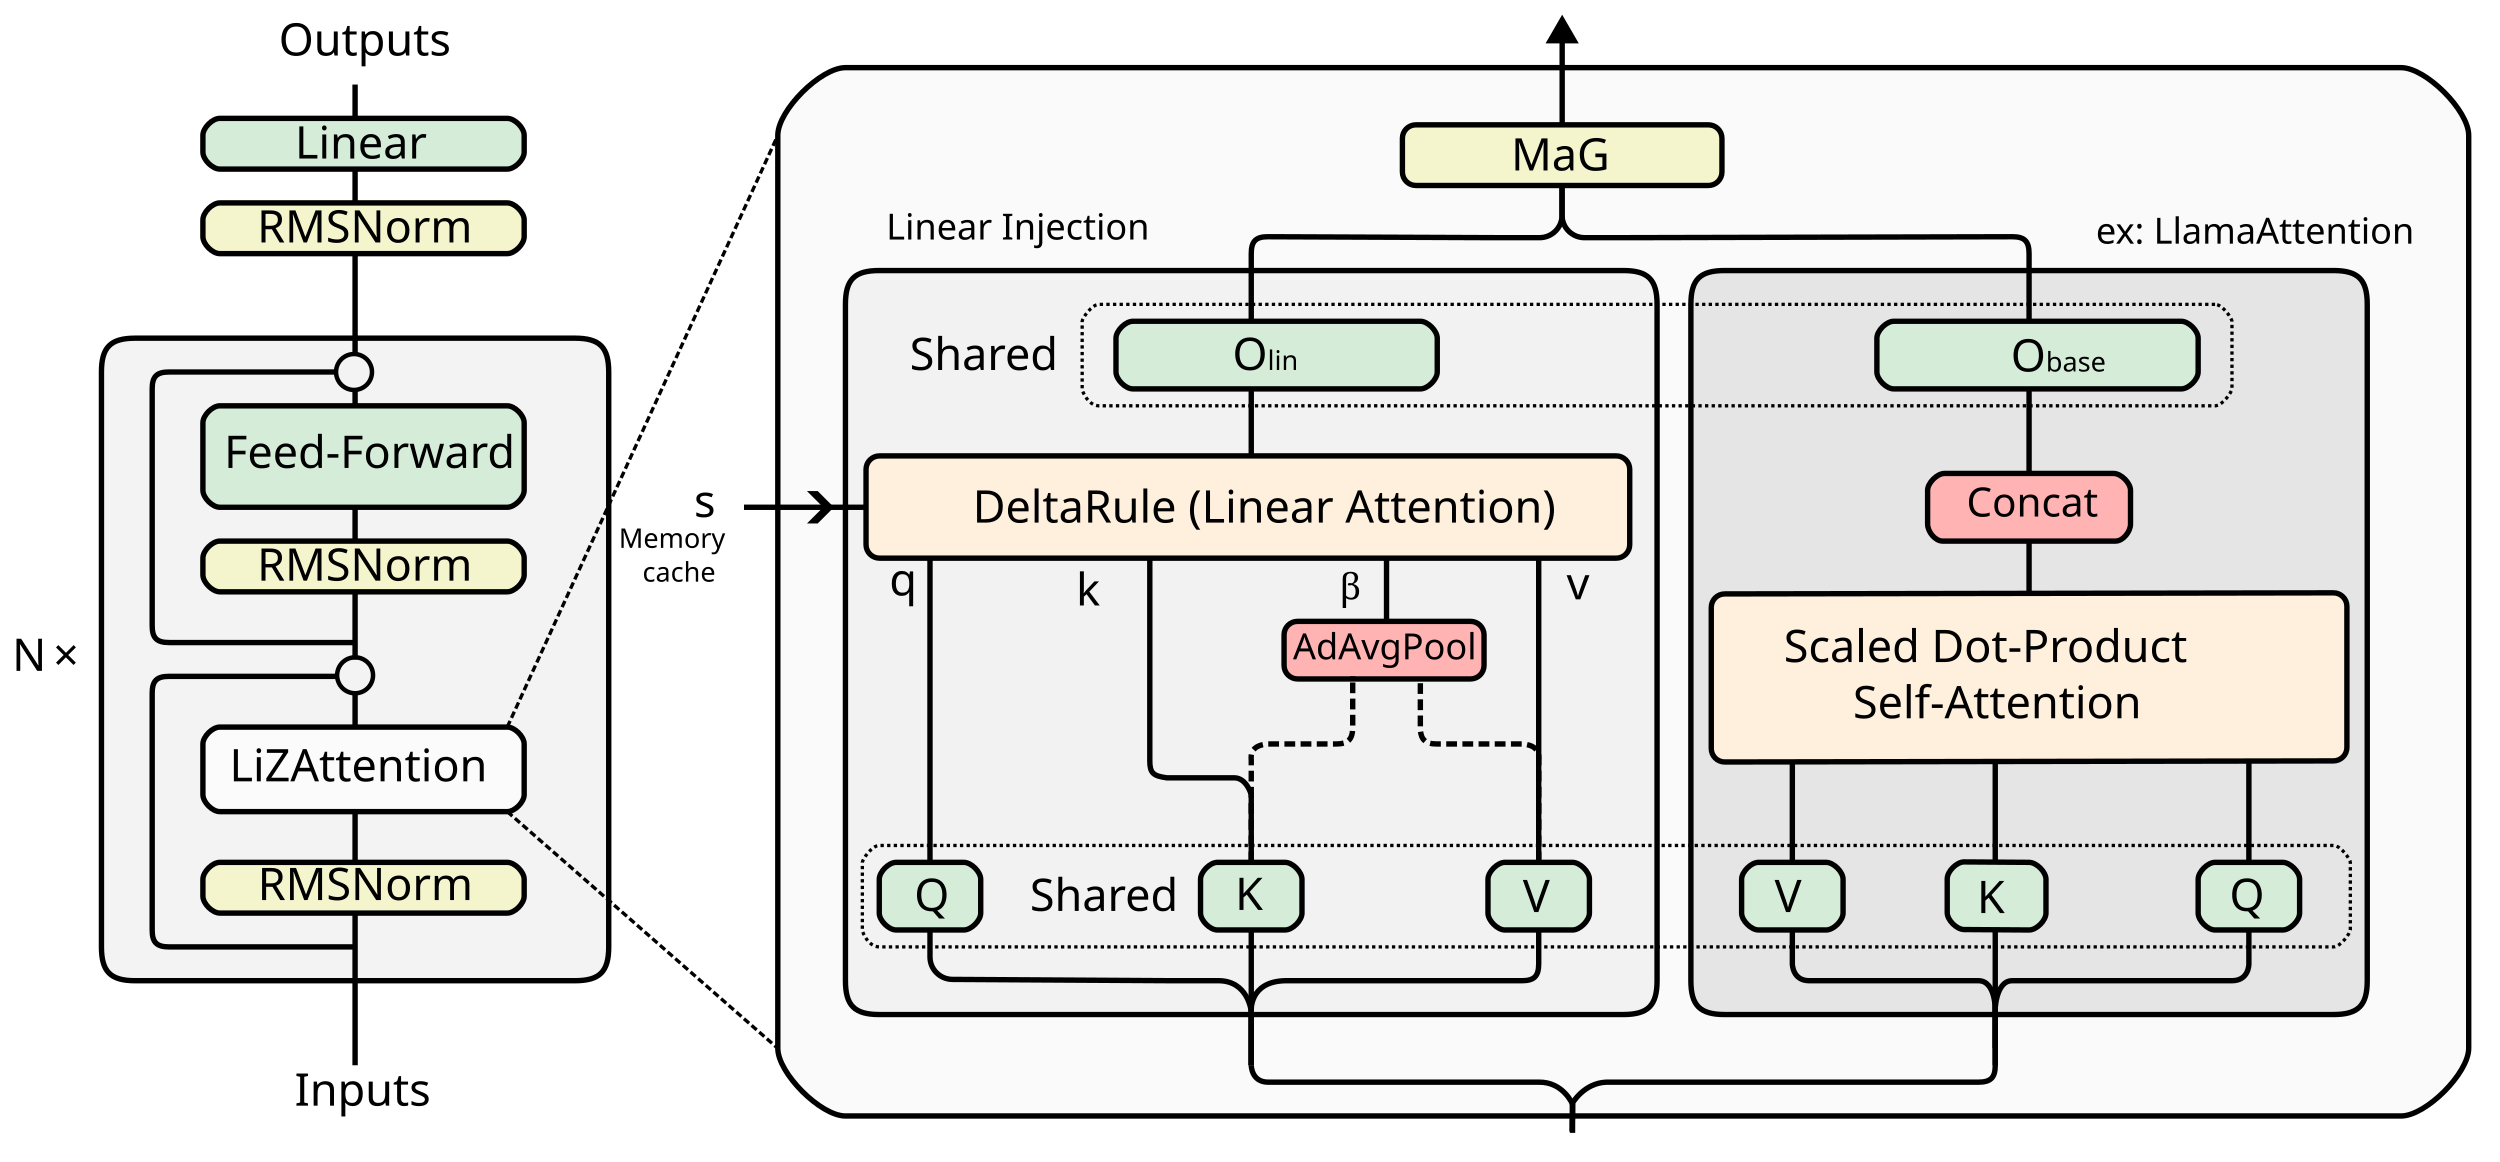
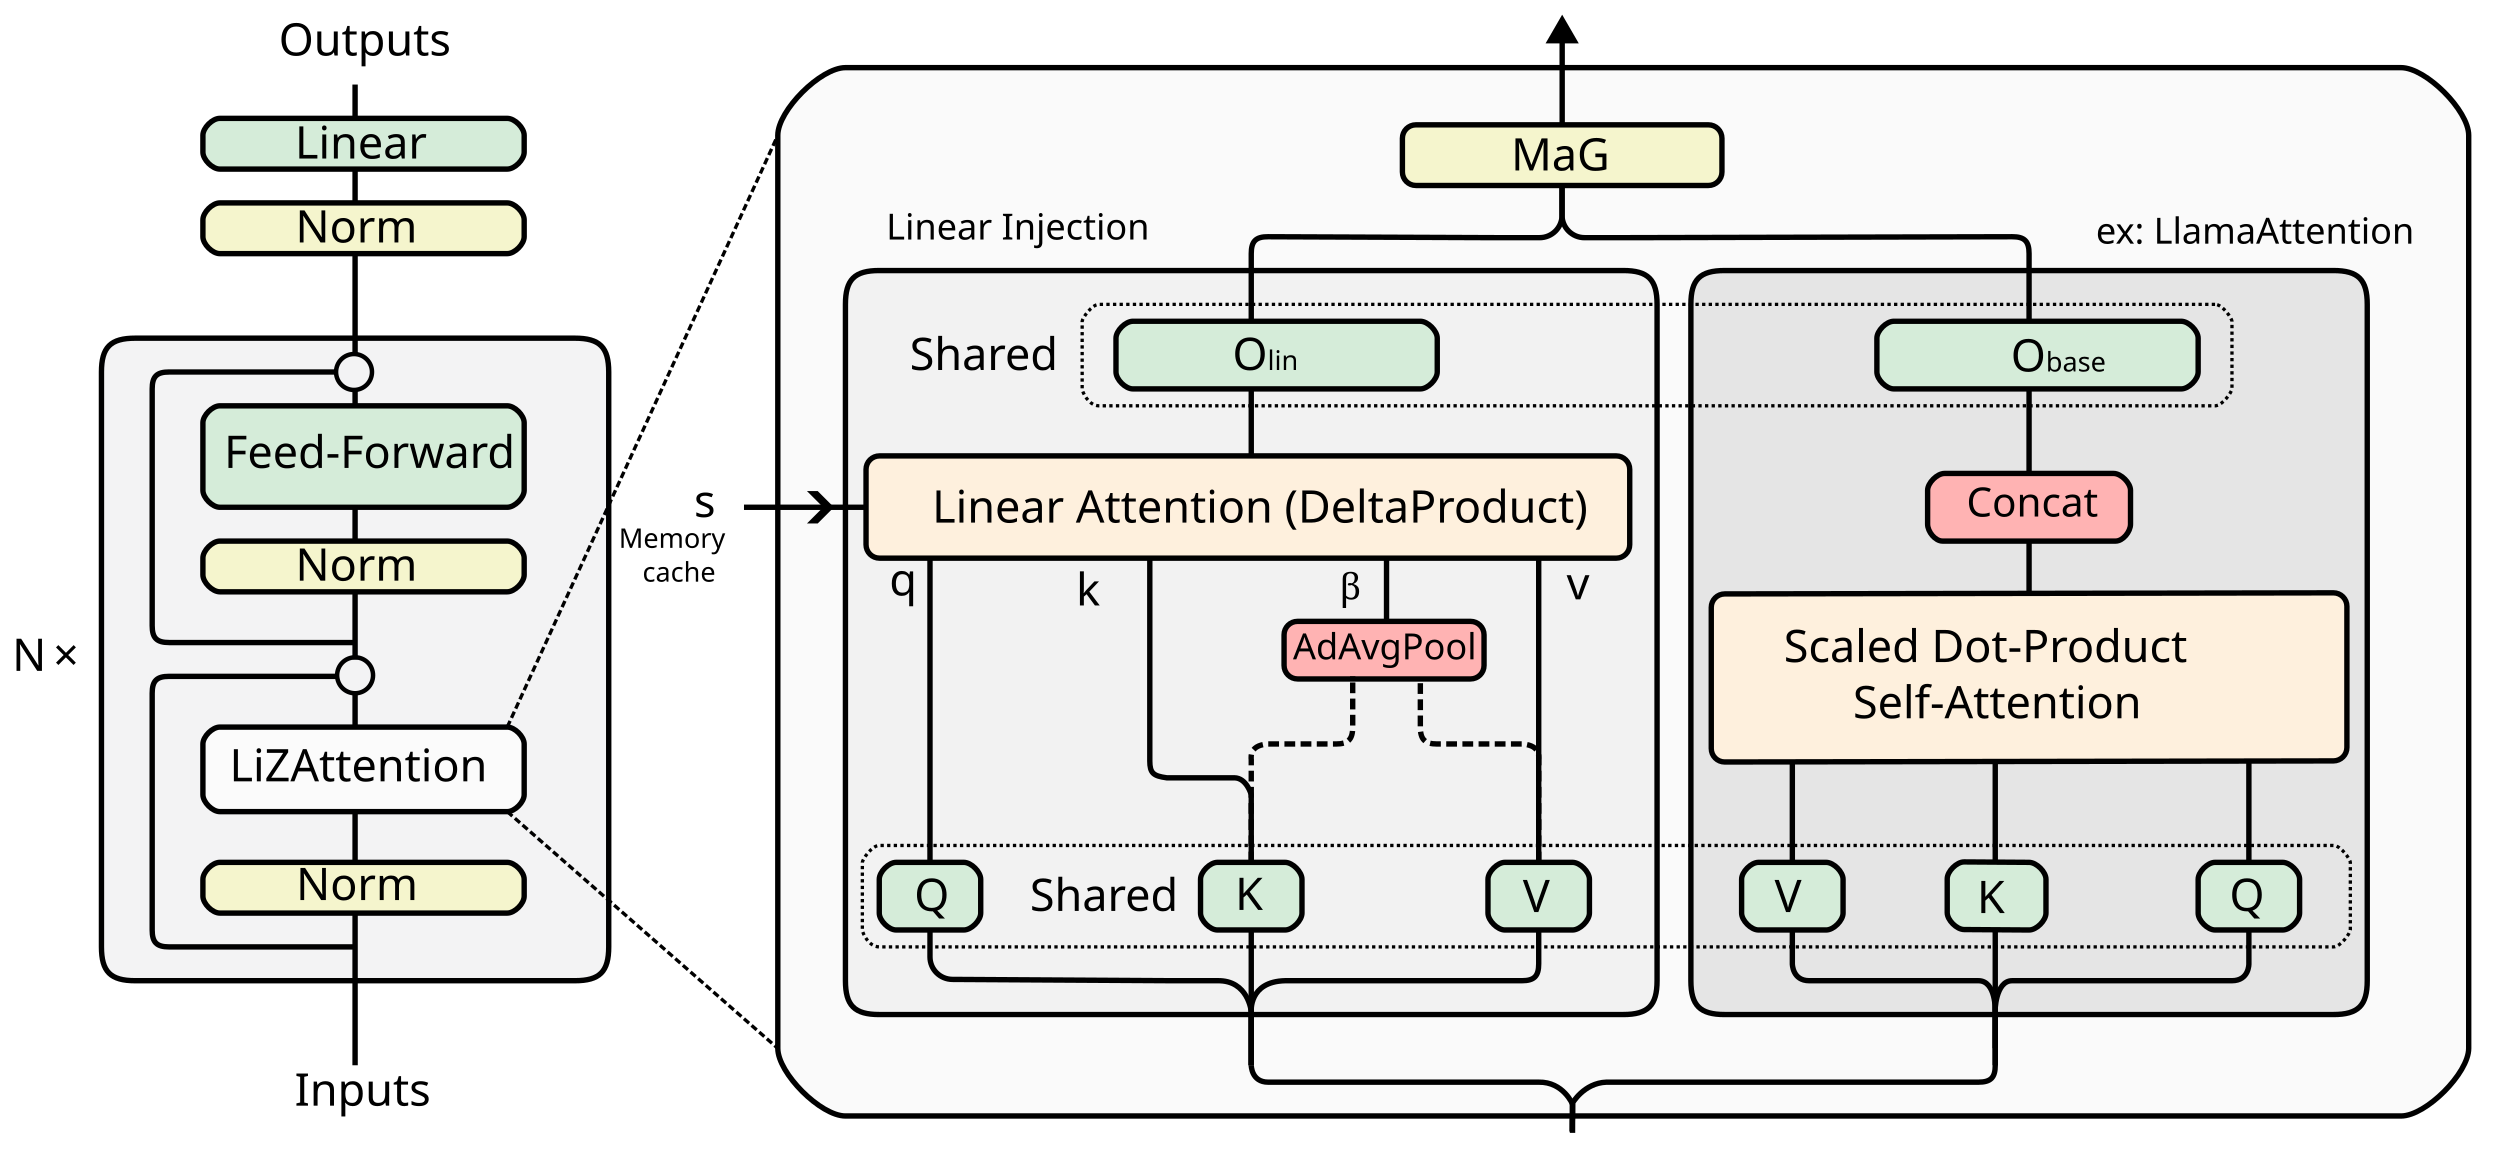
<svg xmlns="http://www.w3.org/2000/svg" version="1.1" id="svg2" width="739.257" height="343.426" viewBox="0 0 739.257 343.426">
  <defs id="defs6">
    <marker style="overflow:visible" id="TriangleStart" refX="0" refY="0" orient="auto-start-reverse" markerWidth="5.324" markerHeight="6.155" viewBox="0 0 5.324 6.155" preserveAspectRatio="xMidYMid">
      <path transform="scale(0.5)" style="fill:context-stroke;fill-rule:evenodd;stroke:context-stroke;stroke-width:1pt" d="M 5.77,0 -2.88,5 V -5 Z" id="path135" />
    </marker>
    <marker style="overflow:visible" id="Arrow4" refX="0" refY="0" orient="auto-start-reverse" markerWidth="5" markerHeight="6" viewBox="0 0 5 6" preserveAspectRatio="xMidYMid">
      <path style="fill:context-stroke;fill-rule:evenodd;stroke:none" d="m 1,0 -3,3 h -2 l 3,-3 -3,-3 h 2 z" id="path1741" />
    </marker>
    <rect x="43.6" y="86.323" width="766.903" height="521.003" id="rect663" />
    <clipPath clipPathUnits="userSpaceOnUse" id="clipPath1404">
      <g id="g1408">
        <path d="m 3.985,-5.585 c 0,2.201 -1.784,3.985 -3.985,3.985 -2.201,0 -3.985,-1.784 -3.985,-3.985 0,-2.201 1.784,-3.985 3.985,-3.985 2.201,0 3.985,1.784 3.985,3.985 z" id="path1406" />
      </g>
    </clipPath>
    <clipPath clipPathUnits="userSpaceOnUse" id="clipPath1424">
      <g id="g1428">
        <path d="m 3.985,63.971 c 0,2.201 -1.784,3.985 -3.985,3.985 -2.201,0 -3.985,-1.784 -3.985,-3.985 0,-2.201 1.784,-3.985 3.985,-3.985 2.201,0 3.985,1.784 3.985,3.985 z" id="path1426" />
      </g>
    </clipPath>
  </defs>
  <g id="g10" transform="matrix(1.333333,0,0,-1.333333,-25.36146,933.0923)">
    <path d="M 146.521,624.819 H 49.021 c -5.502,0 -7.5,-1.998 -7.5,-7.5 v -127.5 c 0,-5.502 1.998,-7.5 7.5,-7.5 H 146.521 c 5.502,0 7.5,1.998 7.5,7.5 v 127.5 c 0,5.502 -1.998,7.5 -7.5,7.5 z" style="fill:#f3f3f4;fill-opacity:1;fill-rule:nonzero;stroke:#000000;stroke-width:1.196;stroke-linecap:butt;stroke-linejoin:miter;stroke-miterlimit:10;stroke-dasharray:none;stroke-opacity:1" id="path22" />
    <text xml:space="preserve" transform="scale(1,-1)" style="font-style:normal;font-variant:normal;font-weight:normal;font-stretch:normal;font-size:9.963px;font-family:CMR10;-inkscape-font-specification:CMR10;writing-mode:lr-tb;fill:#000000;fill-opacity:1;fill-rule:nonzero;stroke:none" id="text38" x="21.715" y="-551.029">
      <tspan x="21.715" y="-551.029" id="tspan36" style="font-style:normal;font-variant:normal;font-weight:normal;font-stretch:normal;font-family:CMR10;-inkscape-font-specification:CMR10">N</tspan>
    </text>
    <text xml:space="preserve" transform="scale(1,-1)" style="font-style:normal;font-variant:normal;font-weight:normal;font-stretch:normal;font-size:9.963px;font-family:CMR10;-inkscape-font-specification:CMR10;writing-mode:lr-tb;fill:#000000;fill-opacity:1;fill-rule:nonzero;stroke:none" id="text42" x="30.806" y="-551.029">
      <tspan x="30.806" y="-551.029" id="tspan40" style="font-style:normal;font-variant:normal;font-weight:normal;font-stretch:normal;font-family:CMR10;-inkscape-font-specification:CMR10">×</tspan>
    </text>
    <text xml:space="preserve" transform="scale(1,-1)" style="font-style:normal;font-variant:normal;font-weight:normal;font-stretch:normal;font-size:9.963px;font-family:CMR10;-inkscape-font-specification:CMR10;writing-mode:lr-tb;fill:#000000;fill-opacity:1;fill-rule:nonzero;stroke:none" id="text58" x="84.354" y="-454.602">
      <tspan x="84.354 87.951 93.486 99.022 104.557 108.431" y="-454.602" id="tspan56">Inputs</tspan>
    </text>
    <path d="m 97.771,463.569 v 33.75" style="fill:none;stroke:#000000;stroke-width:1.196;stroke-linecap:butt;stroke-linejoin:miter;stroke-miterlimit:10;stroke-dasharray:none;stroke-opacity:1" id="path86" />
    <path d="M 131.521,538.569 H 67.771 c -1.651,0 -3.75,-2.099 -3.75,-3.75 v -11.25 c 0,-1.651 2.099,-3.75 3.75,-3.75 H 131.521 c 1.651,0 3.75,2.099 3.75,3.75 v 11.25 c 0,1.651 -2.099,3.75 -3.75,3.75 z" style="fill:#fbfbfb;fill-opacity:1;fill-rule:nonzero;stroke:#000000;stroke-width:1.196;stroke-linecap:butt;stroke-linejoin:miter;stroke-miterlimit:10;stroke-dasharray:none;stroke-opacity:1" id="path98" />
    <text xml:space="preserve" transform="scale(1,-1)" style="font-style:normal;font-variant:normal;font-weight:normal;font-stretch:normal;font-size:9.963px;font-family:CMR10;-inkscape-font-specification:CMR10;writing-mode:lr-tb;fill:#000000;fill-opacity:1;fill-rule:nonzero;stroke:none" id="text108" x="69.922" y="-526.539">
      <tspan x="69.922 76.148 78.916 85.004 92.197 96.071 99.946 104.373 109.63 113.504 116.272 121.253" y="-526.539" id="tspan106">LiZAttention</tspan>
    </text>
    <path d="m 97.771,508.569 v 11.25" style="fill:none;stroke:#000000;stroke-width:1.196;stroke-linecap:butt;stroke-linejoin:miter;stroke-miterlimit:10;stroke-dasharray:none;stroke-opacity:1" id="path116" />
    <path d="M 97.771,489.819 H 56.521 c -2.751,0 -3.75,0.999 -3.75,3.75 l 0,52.5 c 0,2.751 0.999,3.75 3.75,3.75 h 37.5" style="fill:none;stroke:#000000;stroke-width:1.196;stroke-linecap:butt;stroke-linejoin:miter;stroke-miterlimit:10;stroke-dasharray:none;stroke-opacity:1" id="path176" />
    <path d="m 97.771,579.819 v 7.5" style="fill:none;stroke:#000000;stroke-width:1.196;stroke-linecap:butt;stroke-linejoin:miter;stroke-miterlimit:10;stroke-dasharray:none;stroke-opacity:1" id="path200" />
    <path d="m 97.771,553.569 v 15" style="fill:none;stroke:#000000;stroke-width:1.196;stroke-linecap:butt;stroke-linejoin:miter;stroke-miterlimit:10;stroke-dasharray:none;stroke-opacity:1" id="path200-2" />
    <path d="m 97.771,538.569 v 7.5" style="fill:none;stroke:#000000;stroke-width:1.196;stroke-linecap:butt;stroke-linejoin:miter;stroke-miterlimit:10;stroke-dasharray:none;stroke-opacity:1" id="path200-2-9" />
    <path d="m 101.521,617.319 c 0,2.201 -1.784,3.985 -3.985,3.985 -2.201,0 -3.985,-1.784 -3.985,-3.985 0,-2.201 1.784,-3.985 3.985,-3.985 2.201,0 3.985,1.784 3.985,3.985 z" style="fill:none;stroke:#000000;stroke-width:0.996;stroke-linecap:butt;stroke-linejoin:miter;stroke-miterlimit:10;stroke-dasharray:none;stroke-opacity:1" id="path216" />
    <path d="m 101.756,550.054 c 0,2.201 -1.784,3.985 -3.985,3.985 -2.201,0 -3.985,-1.784 -3.985,-3.985 0,-2.201 1.784,-3.985 3.985,-3.985 2.201,0 3.985,1.784 3.985,3.985 z" style="fill:none;stroke:#000000;stroke-width:0.996;stroke-linecap:butt;stroke-linejoin:miter;stroke-miterlimit:10;stroke-dasharray:none;stroke-opacity:1" id="path216-1" />
    <path d="M 131.521,654.819 H 67.771 c -1.651,0 -3.75,-2.099 -3.75,-3.75 v -3.75 c 0,-1.651 2.099,-3.75 3.75,-3.75 H 131.521 c 1.651,0 3.75,2.099 3.75,3.75 v 3.75 c 0,1.651 -2.099,3.75 -3.75,3.75 z" style="fill:#f5f5cd;fill-opacity:1;fill-rule:nonzero;stroke:#000000;stroke-width:1.196;stroke-linecap:butt;stroke-linejoin:miter;stroke-miterlimit:10;stroke-dasharray:none;stroke-opacity:1" id="path228" />
-     <text xml:space="preserve" transform="scale(1,-1)" style="font-style:normal;font-variant:normal;font-weight:normal;font-stretch:normal;font-size:9.963px;font-family:CMR10;-inkscape-font-specification:CMR10;writing-mode:lr-tb;fill:#000000;fill-opacity:1;fill-rule:nonzero;stroke:none" id="text238" x="76.045" y="-646.038">
-       <tspan x="76.045 83.379 92.511 98.047 105.519 110.5 114.402" y="-646.038" id="tspan236">RMSNorm</tspan>
+     <text xml:space="preserve" transform="scale(1,-1)" style="font-style:normal;font-variant:normal;font-weight:normal;font-stretch:normal;font-size:9.963px;font-family:CMR10;-inkscape-font-specification:CMR10;writing-mode:lr-tb;fill:#000000;fill-opacity:1;fill-rule:nonzero;stroke:none" id="text238" x="62.545" y="-646.038">
+       <tspan x="84.547 92.019 97 100.902" id="tspan236">Norm</tspan>
    </text>
    <path d="m 97.771,609.819 v 3.75" style="fill:none;stroke:#000000;stroke-width:1.196;stroke-linecap:butt;stroke-linejoin:miter;stroke-miterlimit:10;stroke-dasharray:none;stroke-opacity:1" id="path246" />
    <path d="M 97.771,557.319 H 56.521 c -2.751,0 -3.75,0.999 -3.75,3.75 v 52.5 c 0,2.751 0.999,3.75 3.75,3.75 h 36.75" style="fill:none;stroke:#000000;stroke-width:1.196;stroke-linecap:butt;stroke-linejoin:miter;stroke-miterlimit:10;stroke-dasharray:none;stroke-opacity:1" id="path250" />
    <path d="M 131.521,673.569 H 67.771 c -1.651,0 -3.75,-2.099 -3.75,-3.75 v -3.75 c 0,-1.651 2.099,-3.75 3.75,-3.75 H 131.521 c 1.651,0 3.75,2.099 3.75,3.75 v 3.75 c 0,1.651 -2.099,3.75 -3.75,3.75 z" style="fill:#d5ecd9;fill-opacity:1;fill-rule:nonzero;stroke:#000000;stroke-width:1.196;stroke-linecap:butt;stroke-linejoin:miter;stroke-miterlimit:10;stroke-dasharray:none;stroke-opacity:1" id="path256" />
    <text xml:space="preserve" transform="scale(1,-1)" style="font-style:normal;font-variant:normal;font-weight:normal;font-stretch:normal;font-size:9.963px;font-family:CMR10;-inkscape-font-specification:CMR10;writing-mode:lr-tb;fill:#000000;fill-opacity:1;fill-rule:nonzero;stroke:none" id="text266" x="84.437" y="-664.657">
      <tspan x="84.437 90.663 93.431 98.966 103.393 108.375" y="-664.657" id="tspan264">Linear</tspan>
    </text>
    <path d="m 97.771,621.069 0,22.5" style="fill:none;stroke:#000000;stroke-width:1.196;stroke-linecap:butt;stroke-linejoin:miter;stroke-miterlimit:10;stroke-dasharray:none;stroke-opacity:1" id="path274" />
    <path d="m 97.771,654.819 v 7.5" style="fill:none;stroke:#000000;stroke-width:1.196;stroke-linecap:butt;stroke-linejoin:miter;stroke-miterlimit:10;stroke-dasharray:none;stroke-opacity:1" id="path284" />
    <text xml:space="preserve" transform="scale(1,-1)" style="font-style:normal;font-variant:normal;font-weight:normal;font-stretch:normal;font-size:9.963px;font-family:CMR10;-inkscape-font-specification:CMR10;writing-mode:lr-tb;fill:#000000;fill-opacity:1;fill-rule:nonzero;stroke:none" id="text296" x="80.832" y="-687.5">
      <tspan x="80.832 88.581 94.117 97.991 103.526 109.061 112.936" y="-687.5" id="tspan294">Outputs</tspan>
    </text>
    <path d="m 97.771,673.569 v 7.5" style="fill:none;stroke:#000000;stroke-width:1.196;stroke-linecap:butt;stroke-linejoin:miter;stroke-miterlimit:10;stroke-dasharray:none;stroke-opacity:1" id="path304" />
    <path d="M 551.521,684.819 H 206.521 c -5.502,0 -15,-9.498 -15,-15 v -202.5 c 0,-5.502 9.498,-15 15,-15 h 345 c 5.502,0 15,9.498 15,15 v 202.5 c 0,5.502 -9.498,15 -15,15 z" style="fill:#fafafa;fill-opacity:1;fill-rule:nonzero;stroke:#000000;stroke-width:1.196;stroke-linecap:butt;stroke-linejoin:miter;stroke-miterlimit:10;stroke-dasharray:none;stroke-opacity:1" id="path316" />
    <path d="M 536.521,639.819 H 401.521 c -5.502,0 -7.5,-1.998 -7.5,-7.5 l 1e-5,-150 c 0,-5.502 1.998,-7.5 7.5,-7.5 l 135,-10e-6 c 5.502,0 7.5,1.998 7.5,7.5 l 0,150 c 0,5.502 -1.998,7.5 -7.5,7.5 z" style="fill:#e5e5e5;fill-opacity:1;fill-rule:nonzero;stroke:#000000;stroke-width:1.196;stroke-linecap:butt;stroke-linejoin:miter;stroke-miterlimit:10;stroke-dasharray:none;stroke-dashoffset:0;stroke-opacity:1" id="path316-5" />
    <path d="m 379.021,639.819 h -165 c -5.502,0 -7.5,-1.998 -7.5,-7.5 l 0,-150 c 0,-5.502 1.998,-7.5 7.5,-7.5 h 165 c 5.502,0 7.5,1.998 7.5,7.5 l 0,150 c 0,5.502 -1.998,7.5 -7.5,7.5 z" style="fill:#f2f2f2;fill-opacity:1;fill-rule:nonzero;stroke:#000000;stroke-width:1.196;stroke-linecap:butt;stroke-linejoin:miter;stroke-miterlimit:10;stroke-dasharray:none;stroke-dashoffset:0;stroke-opacity:1" id="path316-5-9" />
    <path d="m 360.271,508.569 0,22.5 c -0.138,0.097 1.008,3.484 -3.75,3.75 h -3.75 -15 c -2.751,0 -3.75,0.999 -3.75,3.75 l 0,11.25" style="fill:none;stroke:#000000;stroke-width:1.196;stroke-linecap:butt;stroke-linejoin:miter;stroke-miterlimit:10;stroke-dasharray:2.391,1.196;stroke-opacity:1;stroke-dashoffset:0" id="path670-3-3" />
    <path d="m 334.021,628.569 h -63.75 c -1.651,0 -3.75,-2.099 -3.75,-3.75 v -7.5 c 0,-1.651 2.099,-3.75 3.75,-3.75 h 63.75 c 1.651,0 3.75,2.099 3.75,3.75 v 7.5 c 0,1.651 -2.099,3.75 -3.75,3.75 z" style="fill:#d5ecd9;fill-opacity:1;fill-rule:nonzero;stroke:#000000;stroke-width:1.196;stroke-linecap:butt;stroke-linejoin:miter;stroke-miterlimit:10;stroke-dasharray:none;stroke-opacity:1" id="path696-5-3" />
    <path d="M 377.467,598.711 H 214.077 c -1.651,0 -2.989,-1.338 -2.989,-2.989 v -16.7 c 0,-1.651 1.338,-2.989 2.989,-2.989 H 377.467 c 1.651,0 2.989,1.338 2.989,2.989 v 16.7 c 0,1.651 -1.338,2.989 -2.989,2.989 z" style="fill:#fef0dd;fill-opacity:1;fill-rule:nonzero;stroke:#000000;stroke-width:1.196;stroke-linecap:butt;stroke-linejoin:miter;stroke-miterlimit:10;stroke-dasharray:none;stroke-opacity:1" id="path328" />
-     <text xml:space="preserve" transform="scale(1,-1)" style="font-style:normal;font-variant:normal;font-weight:normal;font-stretch:normal;font-size:9.963px;font-family:CMR10;-inkscape-font-specification:CMR10;writing-mode:lr-tb;fill:#000000;fill-opacity:1;fill-rule:nonzero;stroke:none" id="text338" x="234.747" y="-583.913">
-       <tspan x="234.747 242.358 246.785 249.553 253.427 261.726 269.06 274.595 277.362" y="-583.913" id="tspan336">DeltaRule (Linear Attention)</tspan>
+     <text xml:space="preserve" transform="scale(1,-1)" style="font-style:normal;font-variant:normal;font-weight:normal;font-stretch:normal;font-size:9.963px;font-family:CMR10;-inkscape-font-specification:CMR10;writing-mode:lr-tb;fill:#000000;fill-opacity:1;fill-rule:nonzero;stroke:none" id="text338" x="225.747" y="-583.913">
+       <tspan id="tspan336" x="225.747" y="-583.913">Linear Attention (DeltaProduct)</tspan>
    </text>
    <path d="m 536.521,568.343 -134.991,-0.241 c -1.651,-0.003 -2.989,-1.338 -2.989,-2.989 v -31.296 c 0,-1.651 1.338,-2.992 2.989,-2.989 l 134.991,0.241 c 1.651,0.003 2.989,1.338 2.989,2.989 v 31.296 c 0,1.651 -1.338,2.992 -2.989,2.989 z" style="fill:#fef0dd;fill-opacity:1;fill-rule:nonzero;stroke:#000000;stroke-width:1.196;stroke-linecap:butt;stroke-linejoin:miter;stroke-miterlimit:10;stroke-dasharray:none;stroke-opacity:1" id="path328-2" />
    <text xml:space="preserve" transform="scale(1,-1)" style="font-style:normal;font-variant:normal;font-weight:normal;font-stretch:normal;font-size:9.963px;font-family:CMR10;-inkscape-font-specification:CMR10;writing-mode:lr-tb;fill:#000000;fill-opacity:1;fill-rule:nonzero;stroke:none" id="text338-3" x="468.437" y="-552.981">
      <tspan id="tspan336-7" x="468.437" y="-552.981" style="text-align:center;text-anchor:middle">Scaled Dot-Product</tspan>
      <tspan x="468.437" y="-540.528" id="tspan6583" style="text-align:center;text-anchor:middle">Self-Attention</tspan>
    </text>
    <path d="m 326.521,561.069 v 7.5 7.5" style="fill:none;stroke:#000000;stroke-width:1.196;stroke-linecap:butt;stroke-linejoin:miter;stroke-miterlimit:10;stroke-dasharray:none;stroke-opacity:1" id="path418-3" />
    <path d="m 469.021,567.819 v 12" style="fill:none;stroke:#000000;stroke-width:1.196;stroke-linecap:butt;stroke-linejoin:miter;stroke-miterlimit:10;stroke-dasharray:none;stroke-opacity:1" id="path418-3-4" />
    <path d="m 469.021,592.569 v 21" style="fill:none;stroke:#000000;stroke-width:1.196;stroke-linecap:butt;stroke-linejoin:miter;stroke-miterlimit:10;stroke-dasharray:none;stroke-opacity:1" id="path418-3-4-8" />
    <text xml:space="preserve" transform="scale(1,-1)" style="font-style:normal;font-variant:normal;font-weight:normal;font-stretch:normal;font-size:9.963px;font-family:CMR10;-inkscape-font-specification:CMR10;writing-mode:lr-tb;fill:#000000;fill-opacity:1;fill-rule:nonzero;stroke:none" id="text448" x="366.462" y="-566.904">
      <tspan x="366.462" y="-566.904" id="tspan446" style="font-style:normal;font-variant:normal;font-weight:normal;font-stretch:normal;font-family:CMR10;-inkscape-font-specification:CMR10">v</tspan>
    </text>
    <path d="M 345.16,562.015 H 306.787 c -1.651,0 -2.989,-1.338 -2.989,-2.989 v -6.791 c 0,-1.651 1.338,-2.989 2.989,-2.989 h 38.372 c 1.651,0 2.989,1.338 2.989,2.989 v 6.791 c 0,1.651 -1.338,2.989 -2.989,2.989 z" style="fill:#ffb3b3;fill-opacity:1;fill-rule:nonzero;stroke:#000000;stroke-width:1.196;stroke-linecap:butt;stroke-linejoin:miter;stroke-miterlimit:10;stroke-dasharray:none;stroke-opacity:1" id="path468" />
    <text xml:space="preserve" transform="scale(1,-1)" style="font-style:normal;font-variant:normal;font-weight:normal;font-stretch:normal;font-size:8px;font-family:CMR10;-inkscape-font-specification:CMR10;writing-mode:lr-tb;fill:#000000;fill-opacity:1;fill-rule:nonzero;stroke:none" id="text478" x="305.768" y="-553.592">
      <tspan id="tspan476" style="font-style:normal;font-variant:normal;font-weight:normal;font-stretch:normal;font-size:8px;font-family:CMR10;-inkscape-font-specification:CMR10" x="305.768" y="-553.592">AdAvgPool</tspan>
    </text>
    <path d="m 487.771,594.819 h -37.5 c -1.651,0 -3.75,-2.099 -3.75,-3.75 v -7.5 c 0,-1.651 1.663,-3.75 3.314,-3.75 h 38.372 c 1.651,0 3.314,2.099 3.314,3.75 v 7.5 c 0,1.651 -2.099,3.75 -3.75,3.75 z" style="fill:#ffb3b3;fill-opacity:1;fill-rule:nonzero;stroke:#000000;stroke-width:1.196;stroke-linecap:butt;stroke-linejoin:miter;stroke-miterlimit:10;stroke-dasharray:none;stroke-opacity:1" id="path468-2" />
    <text xml:space="preserve" transform="scale(1,-1)" style="font-style:normal;font-variant:normal;font-weight:normal;font-stretch:normal;font-size:8.966px;font-family:CMR10;-inkscape-font-specification:CMR10;writing-mode:lr-tb;fill:#000000;fill-opacity:1;fill-rule:nonzero;stroke:none" id="text478-8" x="455.145" y="-585.266">
      <tspan id="tspan476-9" style="font-style:normal;font-variant:normal;font-weight:normal;font-stretch:normal;font-family:CMR10;-inkscape-font-specification:CMR10" x="455.145" y="-585.266">Concat</tspan>
    </text>
    <path d="m 296.521,463.569 c 0.001,9.769 0,19.051 0,30" style="fill:none;stroke:#000000;stroke-width:1.196;stroke-linecap:butt;stroke-linejoin:miter;stroke-miterlimit:10;stroke-dasharray:none;stroke-opacity:1" id="path490" />
    <path d="m 232.771,508.569 h -15 c -1.651,0 -3.75,-2.099 -3.75,-3.75 v -7.5 c 0,-1.651 2.099,-3.75 3.75,-3.75 h 15 c 1.651,0 3.75,2.099 3.75,3.75 v 7.5 c 0,1.651 -2.099,3.75 -3.75,3.75 z" style="fill:#d5ecd9;fill-opacity:1;fill-rule:nonzero;stroke:#000000;stroke-width:1.196;stroke-linecap:butt;stroke-linejoin:miter;stroke-miterlimit:10;stroke-dasharray:none;stroke-opacity:1" id="path496" />
    <text xml:space="preserve" transform="scale(1,-1)" style="font-style:normal;font-variant:normal;font-weight:normal;font-stretch:normal;font-size:9.963px;font-family:CMR10;-inkscape-font-specification:CMR10;writing-mode:lr-tb;fill:#000000;fill-opacity:1;fill-rule:nonzero;stroke:none" id="text506" x="221.778" y="-497.795">
      <tspan x="221.778" y="-497.795" id="tspan504" style="font-style:normal;font-variant:normal;font-weight:normal;font-stretch:normal;font-family:CMR10;-inkscape-font-specification:CMR10">Q</tspan>
    </text>
    <path d="m 525.271,508.569 h -15 c -1.651,0 -3.75,-2.099 -3.75,-3.75 v -7.5 c 0,-1.651 2.099,-3.75 3.75,-3.75 h 15 c 1.651,0 3.75,2.099 3.75,3.75 v 7.5 c 0,1.651 -2.099,3.75 -3.75,3.75 z" style="fill:#d5ecd9;fill-opacity:1;fill-rule:nonzero;stroke:#000000;stroke-width:1.196;stroke-linecap:butt;stroke-linejoin:miter;stroke-miterlimit:10;stroke-dasharray:none;stroke-opacity:1" id="path496-6" />
    <text xml:space="preserve" transform="scale(1,-1)" style="font-style:normal;font-variant:normal;font-weight:normal;font-stretch:normal;font-size:9.963px;font-family:CMR10;-inkscape-font-specification:CMR10;writing-mode:lr-tb;fill:#000000;fill-opacity:1;fill-rule:nonzero;stroke:none" id="text506-3" x="513.462" y="-497.795">
      <tspan x="513.462" y="-497.795" id="tspan504-2" style="font-style:normal;font-variant:normal;font-weight:normal;font-stretch:normal;font-family:CMR10;-inkscape-font-specification:CMR10">Q</tspan>
    </text>
    <path d="m 225.271,508.569 0,52.5 v 15" style="fill:none;stroke:#000000;stroke-width:1.196;stroke-linecap:butt;stroke-linejoin:miter;stroke-miterlimit:10;stroke-dasharray:none;stroke-opacity:1" id="path550" />
    <text xml:space="preserve" transform="scale(1,-1)" style="font-style:normal;font-variant:normal;font-weight:normal;font-stretch:normal;font-size:9.963px;font-family:CMR10;-inkscape-font-specification:CMR10;writing-mode:lr-tb;fill:#000000;fill-opacity:1;fill-rule:nonzero;stroke:none" id="text568" x="216.253" y="-567.761">
      <tspan x="216.253" y="-567.761" id="tspan566" style="font-style:normal;font-variant:normal;font-weight:normal;font-stretch:normal;font-family:CMR10;-inkscape-font-specification:CMR10">q</tspan>
    </text>
    <path d="m 296.521,463.569 c 0,5.646 0.001,6.238 0.001,11.884 v 0 c 0,0 -0.623,7.011 -7.501,6.866 v 0 h -9.963 l -48.806,0.291 c -2.751,0.016 -4.981,2.23 -4.981,4.981 v 5.978" style="fill:none;stroke:#000000;stroke-width:1.196;stroke-linecap:butt;stroke-linejoin:miter;stroke-miterlimit:10;stroke-dasharray:none;stroke-opacity:1" id="path580" />
    <path d="m 360.271,508.569 0,67.5" style="fill:none;stroke:#000000;stroke-width:1.196;stroke-linecap:butt;stroke-linejoin:miter;stroke-miterlimit:10;stroke-dasharray:none;stroke-opacity:1" id="path640" />
    <path d="m 416.521,508.569 v 22.5" style="fill:none;stroke:#000000;stroke-width:1.196;stroke-linecap:butt;stroke-linejoin:miter;stroke-miterlimit:10;stroke-dasharray:none;stroke-opacity:1" id="path640-1" />
    <path d="m 461.521,508.569 v 22.5" style="fill:none;stroke:#000000;stroke-width:1.196;stroke-linecap:butt;stroke-linejoin:miter;stroke-miterlimit:10;stroke-dasharray:none;stroke-opacity:1" id="path640-1-9" />
    <path d="m 517.771,508.569 v 22.5" style="fill:none;stroke:#000000;stroke-width:1.196;stroke-linecap:butt;stroke-linejoin:miter;stroke-miterlimit:10;stroke-dasharray:none;stroke-opacity:1" id="path640-1-1" />
    <text xml:space="preserve" transform="scale(1,-1)" style="font-style:normal;font-variant:normal;font-weight:normal;font-stretch:normal;font-size:8px;font-family:CMR10;-inkscape-font-specification:CMR10;writing-mode:lr-tb;fill:#000000;fill-opacity:1;fill-rule:nonzero;stroke:none" id="text658" x="316.021" y="-566.904">
      <tspan x="316.021" y="-566.904" id="tspan656" style="font-style:normal;font-variant:normal;font-weight:normal;font-stretch:normal;font-size:8px;font-family:serif;-inkscape-font-specification:serif">β</tspan>
    </text>
    <path d="m 296.521,463.569 0.001,11.884 v 0 c 0,0 -0.616,6.66 7.499,6.866 v 0 h 9.963 42.537 c 2.751,0 3.75,0.999 3.75,3.75 v 7.5" style="fill:none;stroke:#000000;stroke-width:1.196;stroke-linecap:butt;stroke-linejoin:miter;stroke-miterlimit:10;stroke-dasharray:none;stroke-opacity:1" id="path670" />
    <path d="m 461.521,467.319 c 0,8.75 0,17.5 0,26.25" style="fill:none;stroke:#000000;stroke-width:1.196;stroke-linecap:butt;stroke-linejoin:miter;stroke-miterlimit:10;stroke-dasharray:none;stroke-opacity:1" id="path490-6" />
    <path d="m 461.521,463.569 -0.001,11.884 v 0 c -0.093,-0.114 0.001,6.866 3.751,6.866 h 12.528 36.222 c 3.833,0.016 3.75,3.75 3.75,3.75 v 7.5" style="fill:none;stroke:#000000;stroke-width:1.196;stroke-linecap:butt;stroke-linejoin:miter;stroke-miterlimit:10;stroke-dasharray:none;stroke-opacity:1" id="path580-1" />
    <path d="m 461.521,467.319 v 8.25 c 0,0 0.203,6.768 -3.75,6.75 h -9.86 -27.64 c -3.75,0 -3.75,3.75 -3.75,3.75 v 7.5" style="fill:none;stroke:#000000;stroke-width:1.196;stroke-linecap:butt;stroke-linejoin:miter;stroke-miterlimit:10;stroke-dasharray:none;stroke-opacity:1" id="path670-5" />
    <path d="m 365.447,669.029 v -6.974 -9.963 0 c 0,-2.751 -2.23,-4.981 -4.981,-4.981 v 0 h -9.963 l -50.232,0.208 c -2.751,0.011 -3.75,-0.999 -3.75,-3.75 v -15" style="fill:none;stroke:#000000;stroke-width:1.196;stroke-linecap:butt;stroke-linejoin:miter;stroke-miterlimit:10;stroke-dasharray:none;stroke-opacity:1" id="path580-62" />
    <path d="m 365.447,669.029 v -6.974 -9.963 0 c 0,-2.751 2.23,-4.981 4.981,-4.981 v 0 h 9.963 l 84.88,0.208 c 2.751,0.007 3.75,-0.999 3.75,-3.75 v -15" style="fill:none;stroke:#000000;stroke-width:1.196;stroke-linecap:butt;stroke-linejoin:miter;stroke-miterlimit:10;stroke-dasharray:none;stroke-opacity:1" id="path670-9" />
    <path d="m 296.521,508.569 0,22.5 c 0.138,0.097 -1.008,3.484 3.75,3.75 h 3.75 11.25 c 2.751,0 3.75,0.999 3.75,3.75 l 0,11.25" style="fill:none;stroke:#000000;stroke-width:1.196;stroke-linecap:butt;stroke-linejoin:miter;stroke-miterlimit:10;stroke-dasharray:2.391,1.196;stroke-opacity:1;stroke-dashoffset:0" id="path670-3" />
    <text xml:space="preserve" transform="scale(1,-1)" style="font-style:normal;font-variant:normal;font-weight:normal;font-stretch:normal;font-size:9.963px;font-family:CMR10;-inkscape-font-specification:CMR10;writing-mode:lr-tb;fill:#000000;fill-opacity:1;fill-rule:nonzero;stroke:none" id="text706" x="292.35" y="-617.759">
      <tspan id="tspan704" x="292.35" y="-617.759">O<tspan style="font-size:6px" id="tspan6154">lin</tspan>
      </tspan>
    </text>
    <path d="m 502.771,628.569 h -63.75 c -1.651,0 -3.75,-2.099 -3.75,-3.75 v -7.5 c 0,-1.651 2.099,-3.75 3.75,-3.75 h 63.75 c 1.651,0 3.75,2.099 3.75,3.75 v 7.5 c 0,1.651 -2.099,3.75 -3.75,3.75 z" style="fill:#d5ecd9;fill-opacity:1;fill-rule:nonzero;stroke:#000000;stroke-width:1.196;stroke-linecap:butt;stroke-linejoin:miter;stroke-miterlimit:10;stroke-dasharray:none;stroke-opacity:1" id="path696-5" />
    <text xml:space="preserve" transform="scale(1,-1)" style="font-style:normal;font-variant:normal;font-weight:normal;font-stretch:normal;font-size:9.963px;font-family:CMR10;-inkscape-font-specification:CMR10;writing-mode:lr-tb;fill:#000000;fill-opacity:1;fill-rule:nonzero;stroke:none" id="text706-9" x="464.965" y="-617.431">
      <tspan id="tspan704-2" x="464.965" y="-617.431">O<tspan style="font-size:6px" id="tspan6156">base</tspan>
      </tspan>
    </text>
    <text xml:space="preserve" transform="scale(1,-1)" style="font-style:normal;font-variant:normal;font-weight:normal;font-stretch:normal;font-size:9.963px;font-family:CMR10;-inkscape-font-specification:CMR10;writing-mode:lr-tb;fill:#000000;fill-opacity:1;fill-rule:nonzero;stroke:none" id="text706-9-0" x="220.774" y="-617.759">
      <tspan id="tspan704-2-6" x="220.774" y="-617.759">Shared</tspan>
    </text>
    <text xml:space="preserve" transform="scale(1,-1)" style="font-style:normal;font-variant:normal;font-weight:normal;font-stretch:normal;font-size:9.963px;font-family:CMR10;-inkscape-font-specification:CMR10;writing-mode:lr-tb;fill:#000000;fill-opacity:1;fill-rule:nonzero;stroke:none" id="text706-9-0-1" x="247.427" y="-497.795">
      <tspan id="tspan704-2-6-5" x="247.427" y="-497.795">Shared</tspan>
    </text>
    <text xml:space="preserve" transform="scale(1,-1)" style="font-style:normal;font-variant:normal;font-weight:normal;font-stretch:normal;font-size:9.963px;font-family:CMR10;-inkscape-font-specification:CMR10;writing-mode:lr-tb;fill:#000000;fill-opacity:1;fill-rule:nonzero;stroke:none" id="text732" x="257.678" y="-565.54">
      <tspan x="257.678" y="-565.54" id="tspan730" style="font-style:normal;font-variant:normal;font-weight:normal;font-stretch:normal;font-family:CMR10;-inkscape-font-specification:CMR10">k</tspan>
    </text>
    <path d="m 296.521,598.569 v 15" style="fill:none;stroke:#000000;stroke-width:1.196;stroke-linecap:butt;stroke-linejoin:miter;stroke-miterlimit:10;stroke-dasharray:none;stroke-opacity:1" id="path740" />
    <path d="m 184.021,587.319 18.75,0 8.25,-3e-5" style="fill:none;stroke:#000000;stroke-width:1.196;stroke-linecap:butt;stroke-linejoin:miter;stroke-miterlimit:10;stroke-dasharray:none;stroke-opacity:1;marker-mid:url(#Arrow4)" id="path770" />
    <text xml:space="preserve" transform="scale(1,-1)" style="font-style:normal;font-variant:normal;font-weight:normal;font-stretch:normal;font-size:9.963px;font-family:CMR10;-inkscape-font-specification:CMR10;writing-mode:lr-tb;fill:#000000;fill-opacity:1;fill-rule:nonzero;stroke:none" id="text788" x="172.932" y="-585.158">
      <tspan x="172.932" y="-585.158" id="tspan786" style="font-style:normal;font-variant:normal;font-weight:normal;font-stretch:normal;font-family:CMR10;-inkscape-font-specification:CMR10">s</tspan>
    </text>
    <text xml:space="preserve" transform="matrix(0.75,0,0,-0.75,0,792)" id="text661" style="font-style:normal;font-variant:normal;font-weight:normal;font-stretch:normal;font-size:13.333px;line-height:1.25;font-family:CMR10;-inkscape-font-specification:CMR10;letter-spacing:0px;word-spacing:0px;white-space:pre;shape-inside:url(#rect663);display:inline" />
    <path d="m 296.521,508.569 v 15 c 0,0 -0.998,3.722 -3.75,3.75 l -15,0 c -2.94,0.415 -3.75,0.999 -3.75,3.75 v 30 15" style="fill:none;stroke:#000000;stroke-width:1.196;stroke-linecap:butt;stroke-linejoin:miter;stroke-miterlimit:10;stroke-dasharray:none;stroke-opacity:1" id="path580-6" />
    <path d="m 397.921,672.134 h -64.889 c -1.651,0 -2.989,-1.338 -2.989,-2.989 v -7.471 c 0,-1.651 1.338,-2.989 2.989,-2.989 h 64.889 c 1.651,0 2.989,1.338 2.989,2.989 v 7.471 c 0,1.651 -1.338,2.989 -2.989,2.989 z" style="fill:#f5f5cd;fill-opacity:1;fill-rule:nonzero;stroke:#000000;stroke-width:1.196;stroke-linecap:butt;stroke-linejoin:miter;stroke-miterlimit:10;stroke-dasharray:none;stroke-opacity:1" id="path228-8" />
    <text xml:space="preserve" transform="scale(1,-1)" style="font-style:normal;font-variant:normal;font-weight:normal;font-stretch:normal;font-size:9.963px;font-family:CMR10;-inkscape-font-specification:CMR10;writing-mode:lr-tb;fill:#000000;fill-opacity:1;fill-rule:nonzero;stroke:none" id="text238-7" x="354.147" y="-662.005">
      <tspan id="tspan236-9" x="354.147" y="-662.005">MaG</tspan>
    </text>
    <path d="m 365.476,672.134 0,20.185" style="fill:none;stroke:#000000;stroke-width:1.196;stroke-linecap:butt;stroke-linejoin:miter;stroke-miterlimit:10;stroke-dasharray:none;stroke-opacity:1;marker-end:url(#TriangleStart)" id="path274-2" />
    <path style="fill:none;stroke:#000000;stroke-width:0.75px;stroke-linecap:butt;stroke-linejoin:miter;stroke-dasharray:1.5, 0.75;stroke-dashoffset:0;stroke-opacity:1" d="m 131.521,538.569 60,131.25" id="path4362" />
    <path style="fill:none;stroke:#000000;stroke-width:0.75px;stroke-linecap:butt;stroke-linejoin:miter;stroke-dasharray:1.5, 0.75;stroke-dashoffset:0;stroke-opacity:1" d="m 131.521,519.819 60,-52.5" id="path4364" />
    <path d="M 536.521,512.319 H 214.021 c -1.656,0 -3.75,-3.129 -3.75,-3.75 v -15 c 0,-0.621 1.389,-3.75 3.75,-3.75 h 322.5 c 1.656,0 3.75,3.129 3.75,3.75 v 15 c 0,0.621 -2.094,3.75 -3.75,3.75 z" style="fill:none;fill-opacity:1;fill-rule:nonzero;stroke:#000000;stroke-width:0.734;stroke-linecap:butt;stroke-linejoin:miter;stroke-miterlimit:10;stroke-dasharray:0.734, 0.734;stroke-dashoffset:0;stroke-opacity:1" id="path328-2-3" />
    <path d="m 510.271,632.319 -247.5,0 c -1.656,0 -3.75,-3.129 -3.75,-3.75 v -15 c 0,-0.621 1.389,-3.75 3.75,-3.75 l 247.5,0 c 1.656,0 3.75,3.129 3.75,3.75 v 15 c 0,0.621 -2.094,3.75 -3.75,3.75 z" style="fill:none;fill-opacity:1;fill-rule:nonzero;stroke:#000000;stroke-width:0.734;stroke-linecap:butt;stroke-linejoin:miter;stroke-miterlimit:10;stroke-dasharray:0.734, 0.734;stroke-dashoffset:0;stroke-opacity:1" id="path328-2-3-2" />
    <path d="M 131.521,579.819 H 67.771 c -1.651,0 -3.75,-2.099 -3.75,-3.75 v -3.75 c 0,-1.651 2.099,-3.75 3.75,-3.75 H 131.521 c 1.651,0 3.75,2.099 3.75,3.75 v 3.75 c 0,1.651 -2.099,3.75 -3.75,3.75 z" style="fill:#f5f5cd;fill-opacity:1;fill-rule:nonzero;stroke:#000000;stroke-width:1.196;stroke-linecap:butt;stroke-linejoin:miter;stroke-miterlimit:10;stroke-dasharray:none;stroke-opacity:1" id="path228-9" />
    <path d="M 131.521,508.569 H 67.771 c -1.651,0 -3.75,-2.099 -3.75,-3.75 v -3.75 c 0,-1.651 2.099,-3.75 3.75,-3.75 H 131.521 c 1.651,0 3.75,2.099 3.75,3.75 v 3.75 c 0,1.651 -2.099,3.75 -3.75,3.75 z" style="fill:#f5f5cd;fill-opacity:1;fill-rule:nonzero;stroke:#000000;stroke-width:1.196;stroke-linecap:butt;stroke-linejoin:miter;stroke-miterlimit:10;stroke-dasharray:none;stroke-opacity:1" id="path228-9-3" />
-     <text xml:space="preserve" transform="scale(1,-1)" style="font-style:normal;font-variant:normal;font-weight:normal;font-stretch:normal;font-size:9.963px;font-family:CMR10;-inkscape-font-specification:CMR10;writing-mode:lr-tb;fill:#000000;fill-opacity:1;fill-rule:nonzero;stroke:none" id="text154" x="76.045" y="-571.038">
-       <tspan x="76.045 83.379 92.511 98.047 105.519 110.5 114.402" y="-571.038" id="tspan152">RMSNorm</tspan>
+     <text xml:space="preserve" transform="scale(1,-1)" style="font-style:normal;font-variant:normal;font-weight:normal;font-stretch:normal;font-size:9.963px;font-family:CMR10;-inkscape-font-specification:CMR10;writing-mode:lr-tb;fill:#000000;fill-opacity:1;fill-rule:nonzero;stroke:none" id="text154" x="62.545" y="-571.038">
+       <tspan x="84.547 92.019 97 100.902" id="tspan152">Norm</tspan>
    </text>
    <path d="M 131.521,609.819 H 67.771 c -1.651,0 -3.75,-2.099 -3.75,-3.75 v -15 c 0,-1.651 2.099,-3.75 3.75,-3.75 H 131.521 c 1.651,0 3.75,2.099 3.75,3.75 v 15 c 0,1.651 -2.099,3.75 -3.75,3.75 z" style="fill:#d5ecd9;fill-opacity:1;fill-rule:nonzero;stroke:#000000;stroke-width:1.196;stroke-linecap:butt;stroke-linejoin:miter;stroke-miterlimit:10;stroke-dasharray:none;stroke-opacity:1" id="path256-7" />
    <text xml:space="preserve" transform="scale(1,-1)" style="font-style:normal;font-variant:normal;font-weight:normal;font-stretch:normal;font-size:9.963px;font-family:CMR10;-inkscape-font-specification:CMR10;writing-mode:lr-tb;fill:#000000;fill-opacity:1;fill-rule:nonzero;stroke:none" id="text192" x="68.719" y="-596.039">
      <tspan x="68.719 74.395 78.823 83.25 88.785 92.106 97.773 102.754 106.656 113.582 118.564 122.466" y="-596.039" id="tspan190">Feed-Forward</tspan>
    </text>
-     <text xml:space="preserve" transform="scale(1,-1)" style="font-style:normal;font-variant:normal;font-weight:normal;font-stretch:normal;font-size:9.963px;font-family:CMR10;-inkscape-font-specification:CMR10;writing-mode:lr-tb;fill:#000000;fill-opacity:1;fill-rule:nonzero;stroke:none" id="text78" x="76.181" y="-500.21">
-       <tspan x="76.181 83.514 92.647 98.182 105.654 110.636 114.538" y="-500.21" id="tspan76">RMSNorm</tspan>
+     <text xml:space="preserve" transform="scale(1,-1)" style="font-style:normal;font-variant:normal;font-weight:normal;font-stretch:normal;font-size:9.963px;font-family:CMR10;-inkscape-font-specification:CMR10;writing-mode:lr-tb;fill:#000000;fill-opacity:1;fill-rule:nonzero;stroke:none" id="text78" x="62.681" y="-500.21">
+       <tspan x="84.682 92.154 97.136 101.038" id="tspan76">Norm</tspan>
    </text>
    <path d="m 304.021,508.569 h -15 c -1.651,0 -3.75,-2.099 -3.75,-3.75 v -7.5 c 0,-1.651 2.099,-3.75 3.75,-3.75 h 15 c 1.651,0 3.75,2.099 3.75,3.75 v 7.5 c 0,1.651 -2.099,3.75 -3.75,3.75 z" style="fill:#d5ecd9;fill-opacity:1;fill-rule:nonzero;stroke:#000000;stroke-width:1.196;stroke-linecap:butt;stroke-linejoin:miter;stroke-miterlimit:10;stroke-dasharray:none;stroke-opacity:1" id="path496-1" />
    <path d="m 367.771,508.569 h -15 c -1.651,0 -3.75,-2.099 -3.75,-3.75 v -7.5 c 0,-1.651 2.099,-3.75 3.75,-3.75 h 15 c 1.651,0 3.75,2.099 3.75,3.75 v 7.5 c 0,1.651 -2.099,3.75 -3.75,3.75 z" style="fill:#d5ecd9;fill-opacity:1;fill-rule:nonzero;stroke:#000000;stroke-width:1.196;stroke-linecap:butt;stroke-linejoin:miter;stroke-miterlimit:10;stroke-dasharray:none;stroke-opacity:1" id="path496-1-9" />
    <text xml:space="preserve" transform="scale(1,-1)" style="font-style:normal;font-variant:normal;font-weight:normal;font-stretch:normal;font-size:9.963px;font-family:CMR10;-inkscape-font-specification:CMR10;writing-mode:lr-tb;fill:#000000;fill-opacity:1;fill-rule:nonzero;stroke:none" id="text374" x="292.94" y="-498.014">
      <tspan x="292.94" y="-498.014" id="tspan372" style="font-style:normal;font-variant:normal;font-weight:normal;font-stretch:normal;font-family:CMR10;-inkscape-font-specification:CMR10">K</tspan>
    </text>
    <path d="m 469.021,508.569 -14.402,0.097 c -1.651,0.011 -3.75,-2.099 -3.75,-3.75 v -7.5 c 0,-1.651 2.099,-3.739 3.75,-3.75 l 14.402,-0.097 c 1.651,-0.011 3.75,2.099 3.75,3.75 v 7.5 c 0,1.651 -2.099,3.739 -3.75,3.75 z" style="fill:#d5ecd9;fill-opacity:1;fill-rule:nonzero;stroke:#000000;stroke-width:1.196;stroke-linecap:butt;stroke-linejoin:miter;stroke-miterlimit:10;stroke-dasharray:none;stroke-opacity:1" id="path496-1-6" />
    <text xml:space="preserve" transform="scale(1,-1)" style="font-style:normal;font-variant:normal;font-weight:normal;font-stretch:normal;font-size:9.963px;font-family:CMR10;-inkscape-font-specification:CMR10;writing-mode:lr-tb;fill:#000000;fill-opacity:1;fill-rule:nonzero;stroke:none" id="text374-1" x="457.465" y="-497.319">
      <tspan x="457.465" y="-497.319" id="tspan372-0" style="font-style:normal;font-variant:normal;font-weight:normal;font-stretch:normal;font-family:CMR10;-inkscape-font-specification:CMR10">K</tspan>
    </text>
    <text xml:space="preserve" transform="scale(1,-1)" style="font-style:normal;font-variant:normal;font-weight:normal;font-stretch:normal;font-size:9.963px;font-family:CMR10;-inkscape-font-specification:CMR10;writing-mode:lr-tb;fill:#000000;fill-opacity:1;fill-rule:nonzero;stroke:none" id="text596" x="356.749" y="-497.538">
      <tspan x="356.749" y="-497.538" id="tspan594" style="font-style:normal;font-variant:normal;font-weight:normal;font-stretch:normal;font-family:CMR10;-inkscape-font-specification:CMR10">V</tspan>
    </text>
    <path d="m 424.021,508.569 h -15 c -1.651,0 -3.75,-2.099 -3.75,-3.75 v -7.5 c 0,-1.651 2.099,-3.75 3.75,-3.75 h 15 c 1.651,0 3.75,2.099 3.75,3.75 v 7.5 c 0,1.651 -2.099,3.75 -3.75,3.75 z" style="fill:#d5ecd9;fill-opacity:1;fill-rule:nonzero;stroke:#000000;stroke-width:1.196;stroke-linecap:butt;stroke-linejoin:miter;stroke-miterlimit:10;stroke-dasharray:none;stroke-opacity:1" id="path496-1-9-4" />
    <text xml:space="preserve" transform="scale(1,-1)" style="font-style:normal;font-variant:normal;font-weight:normal;font-stretch:normal;font-size:9.963px;font-family:CMR10;-inkscape-font-specification:CMR10;writing-mode:lr-tb;fill:#000000;fill-opacity:1;fill-rule:nonzero;stroke:none" id="text596-7" x="412.581" y="-497.538">
      <tspan x="412.581" y="-497.538" id="tspan594-8" style="font-style:normal;font-variant:normal;font-weight:normal;font-stretch:normal;font-family:CMR10;-inkscape-font-specification:CMR10">V</tspan>
    </text>
    <path d="m 367.771,448.569 c 0,5.646 0.056,0.623 0.056,6.269 v 0 c 0,0 -2.066,5.089 -7.556,4.981 -19.196,0 -39.528,0 -60,0 -3.75,0 -3.75,3.75 -3.75,3.75 v 0" style="fill:none;stroke:#000000;stroke-width:1.196;stroke-linecap:butt;stroke-linejoin:miter;stroke-miterlimit:10;stroke-dasharray:none;stroke-opacity:1" id="path580-62-5" />
    <path d="m 367.671,448.859 c 0,5.646 0.056,0.623 0.056,6.269 v 0 c 0,0 2.546,4.508 7.544,4.691 19.953,0.005 42.437,0 63.75,0 h 18.75 c 2.751,0 3.75,0.999 3.75,3.75 v 3.75" style="fill:none;stroke:#000000;stroke-width:1.196;stroke-linecap:butt;stroke-linejoin:miter;stroke-miterlimit:10;stroke-dasharray:none;stroke-opacity:1" id="path670-9-4" />
    <text xml:space="preserve" transform="scale(1,-1)" style="font-style:normal;font-variant:normal;font-weight:normal;font-stretch:normal;font-size:8px;font-family:CMR10;-inkscape-font-specification:CMR10;writing-mode:lr-tb;fill:#000000;fill-opacity:1;fill-rule:nonzero;stroke:none" id="text706-9-0-5" x="483.842" y="-645.783">
      <tspan id="tspan704-2-6-6" x="483.842" y="-645.783" style="font-size:8px">ex: LlamaAttention</tspan>
    </text>
    <text xml:space="preserve" transform="scale(1,-1)" style="font-style:normal;font-variant:normal;font-weight:normal;font-stretch:normal;font-size:8px;font-family:CMR10;-inkscape-font-specification:CMR10;writing-mode:lr-tb;fill:#000000;fill-opacity:1;fill-rule:nonzero;stroke:none" id="text706-9-0-5-3" x="215.554" y="-646.689">
      <tspan id="tspan704-2-6-6-7" x="215.554" y="-646.689" style="font-size:8px">Linear Injection</tspan>
    </text>
    <text xml:space="preserve" transform="scale(1,-1)" style="font-style:normal;font-variant:normal;font-weight:normal;font-stretch:normal;font-size:6px;font-family:CMR10;-inkscape-font-specification:CMR10;text-align:center;writing-mode:lr-tb;text-anchor:middle;fill:#000000;fill-opacity:1;fill-rule:nonzero;stroke:none" id="text706-9-0-5-3-4" x="173.521" y="-578.319">
      <tspan id="tspan704-2-6-6-7-4" x="173.521" y="-578.319" style="font-size:6px;text-align:center;text-anchor:middle">Memory</tspan>
      <tspan x="173.521" y="-570.819" id="tspan5665" style="font-size:6px;text-align:center;text-anchor:middle">cache</tspan>
    </text>
  </g>
</svg>
